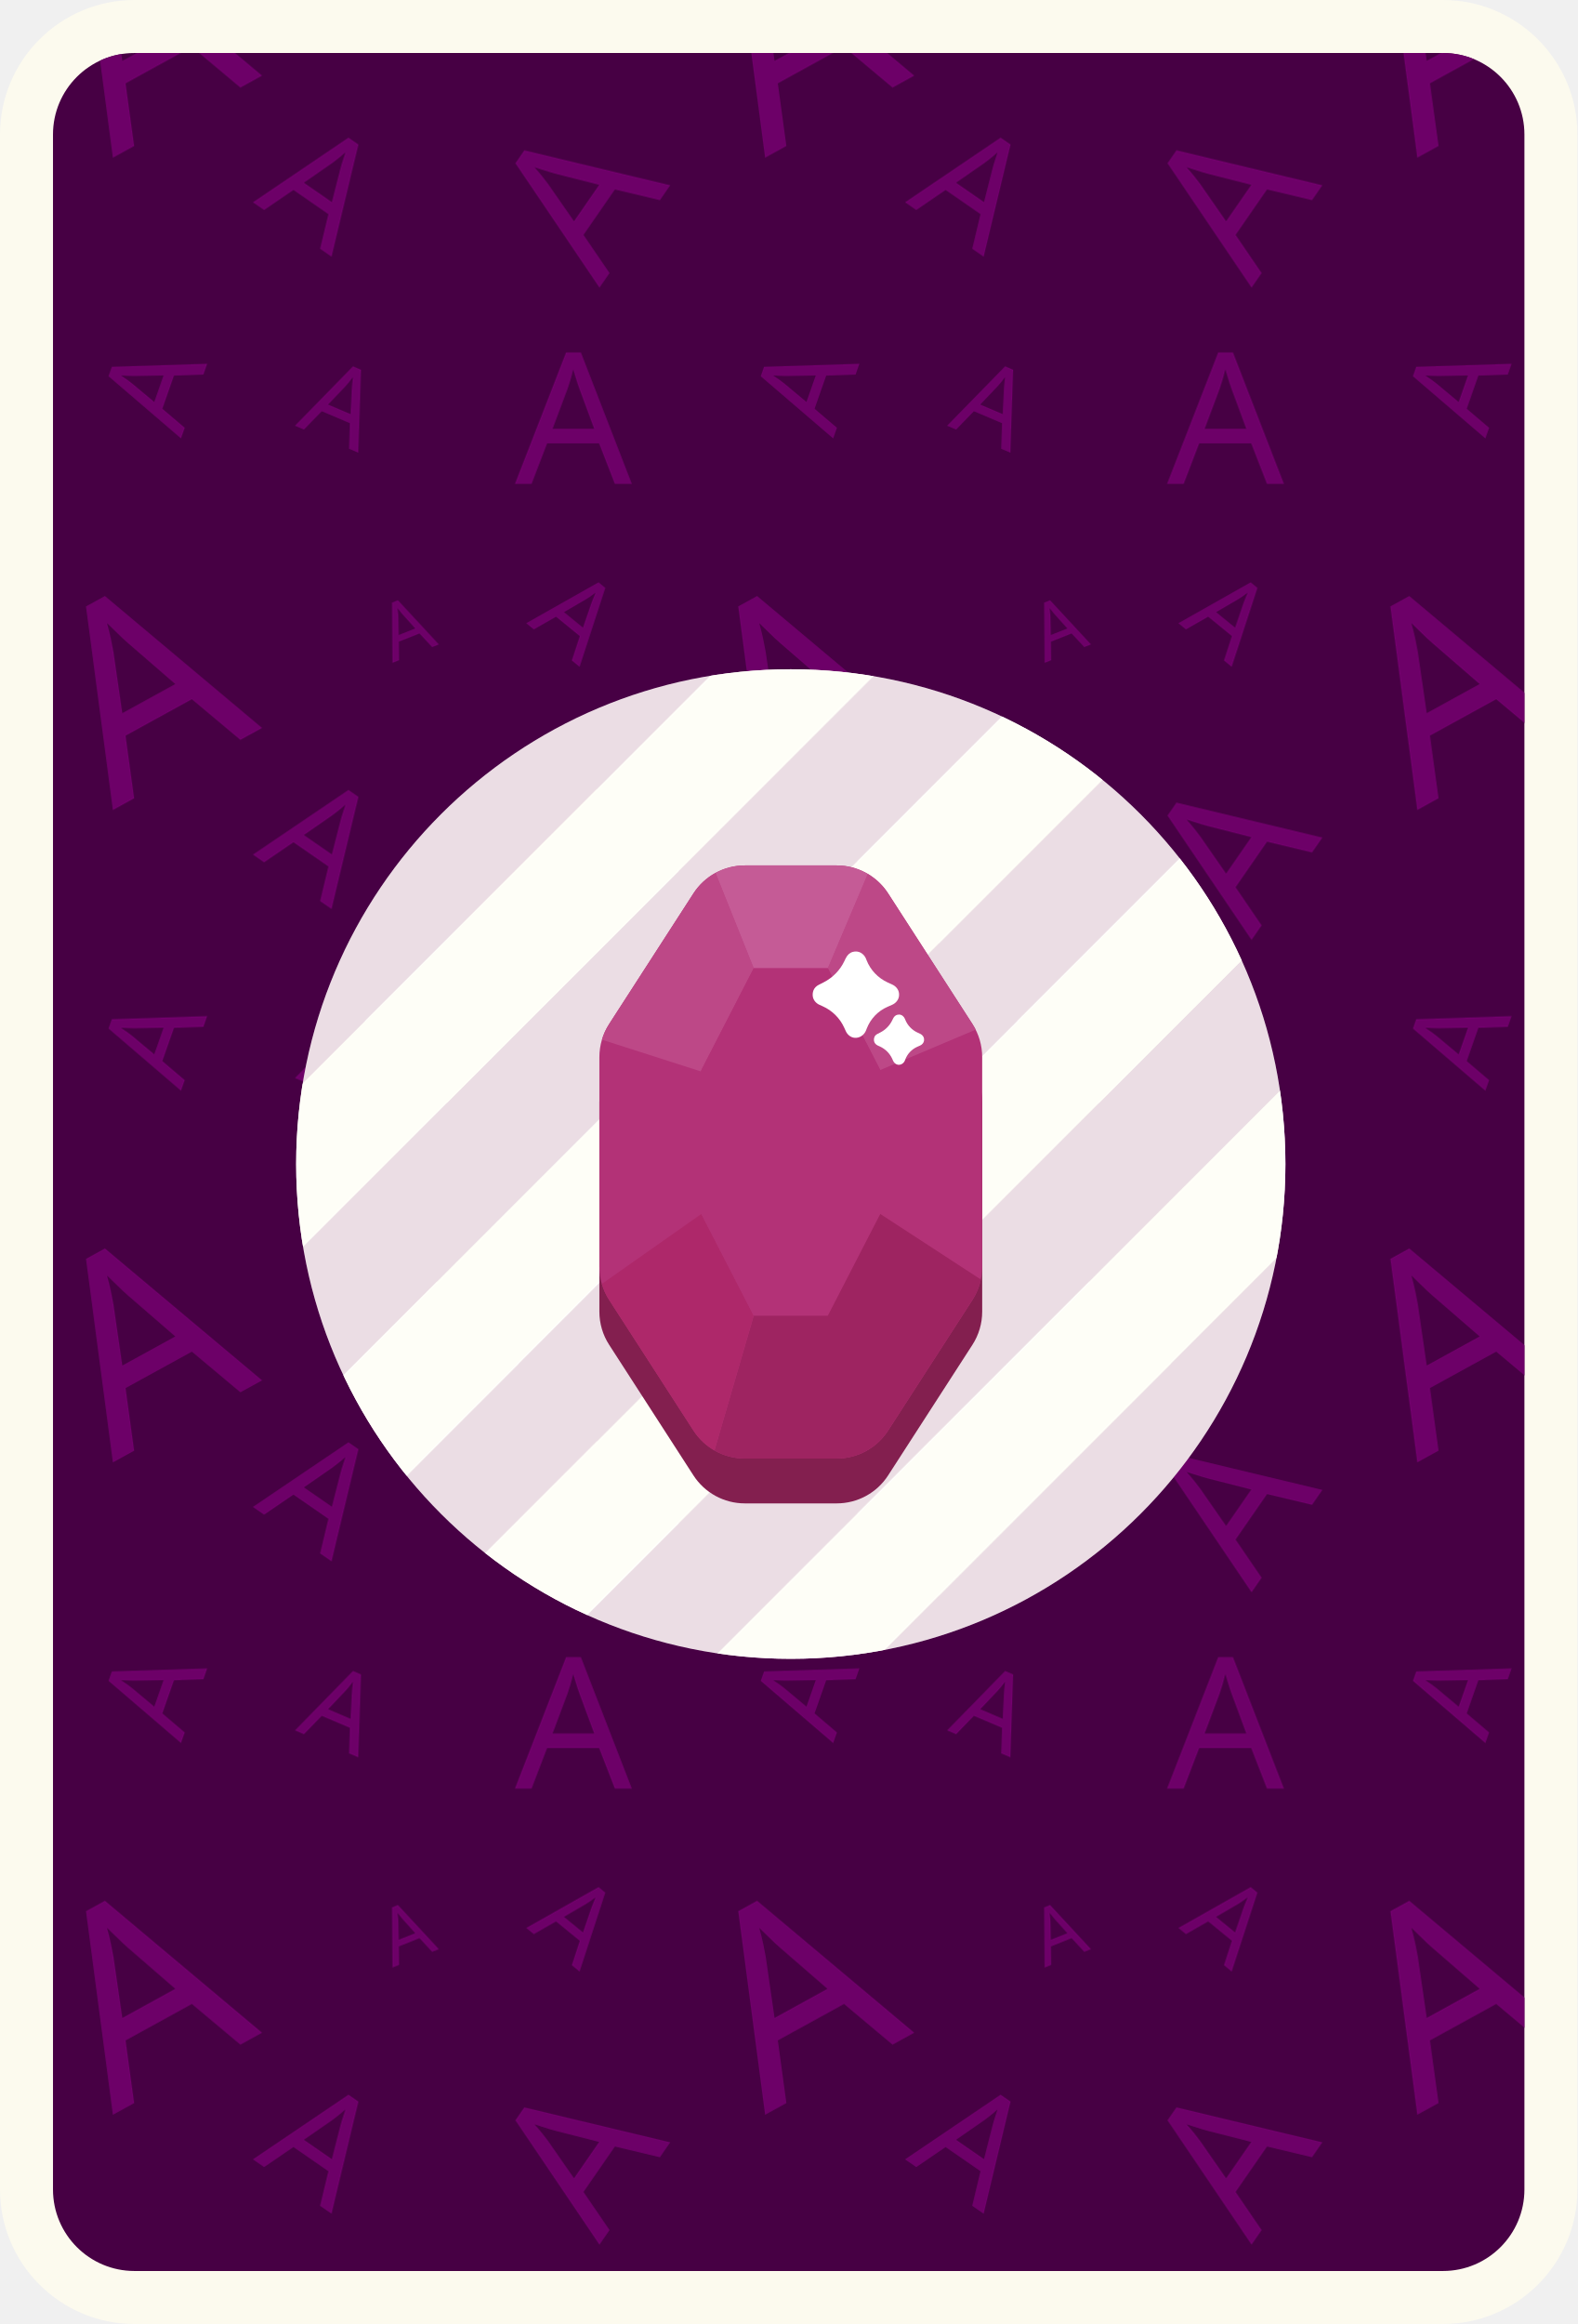
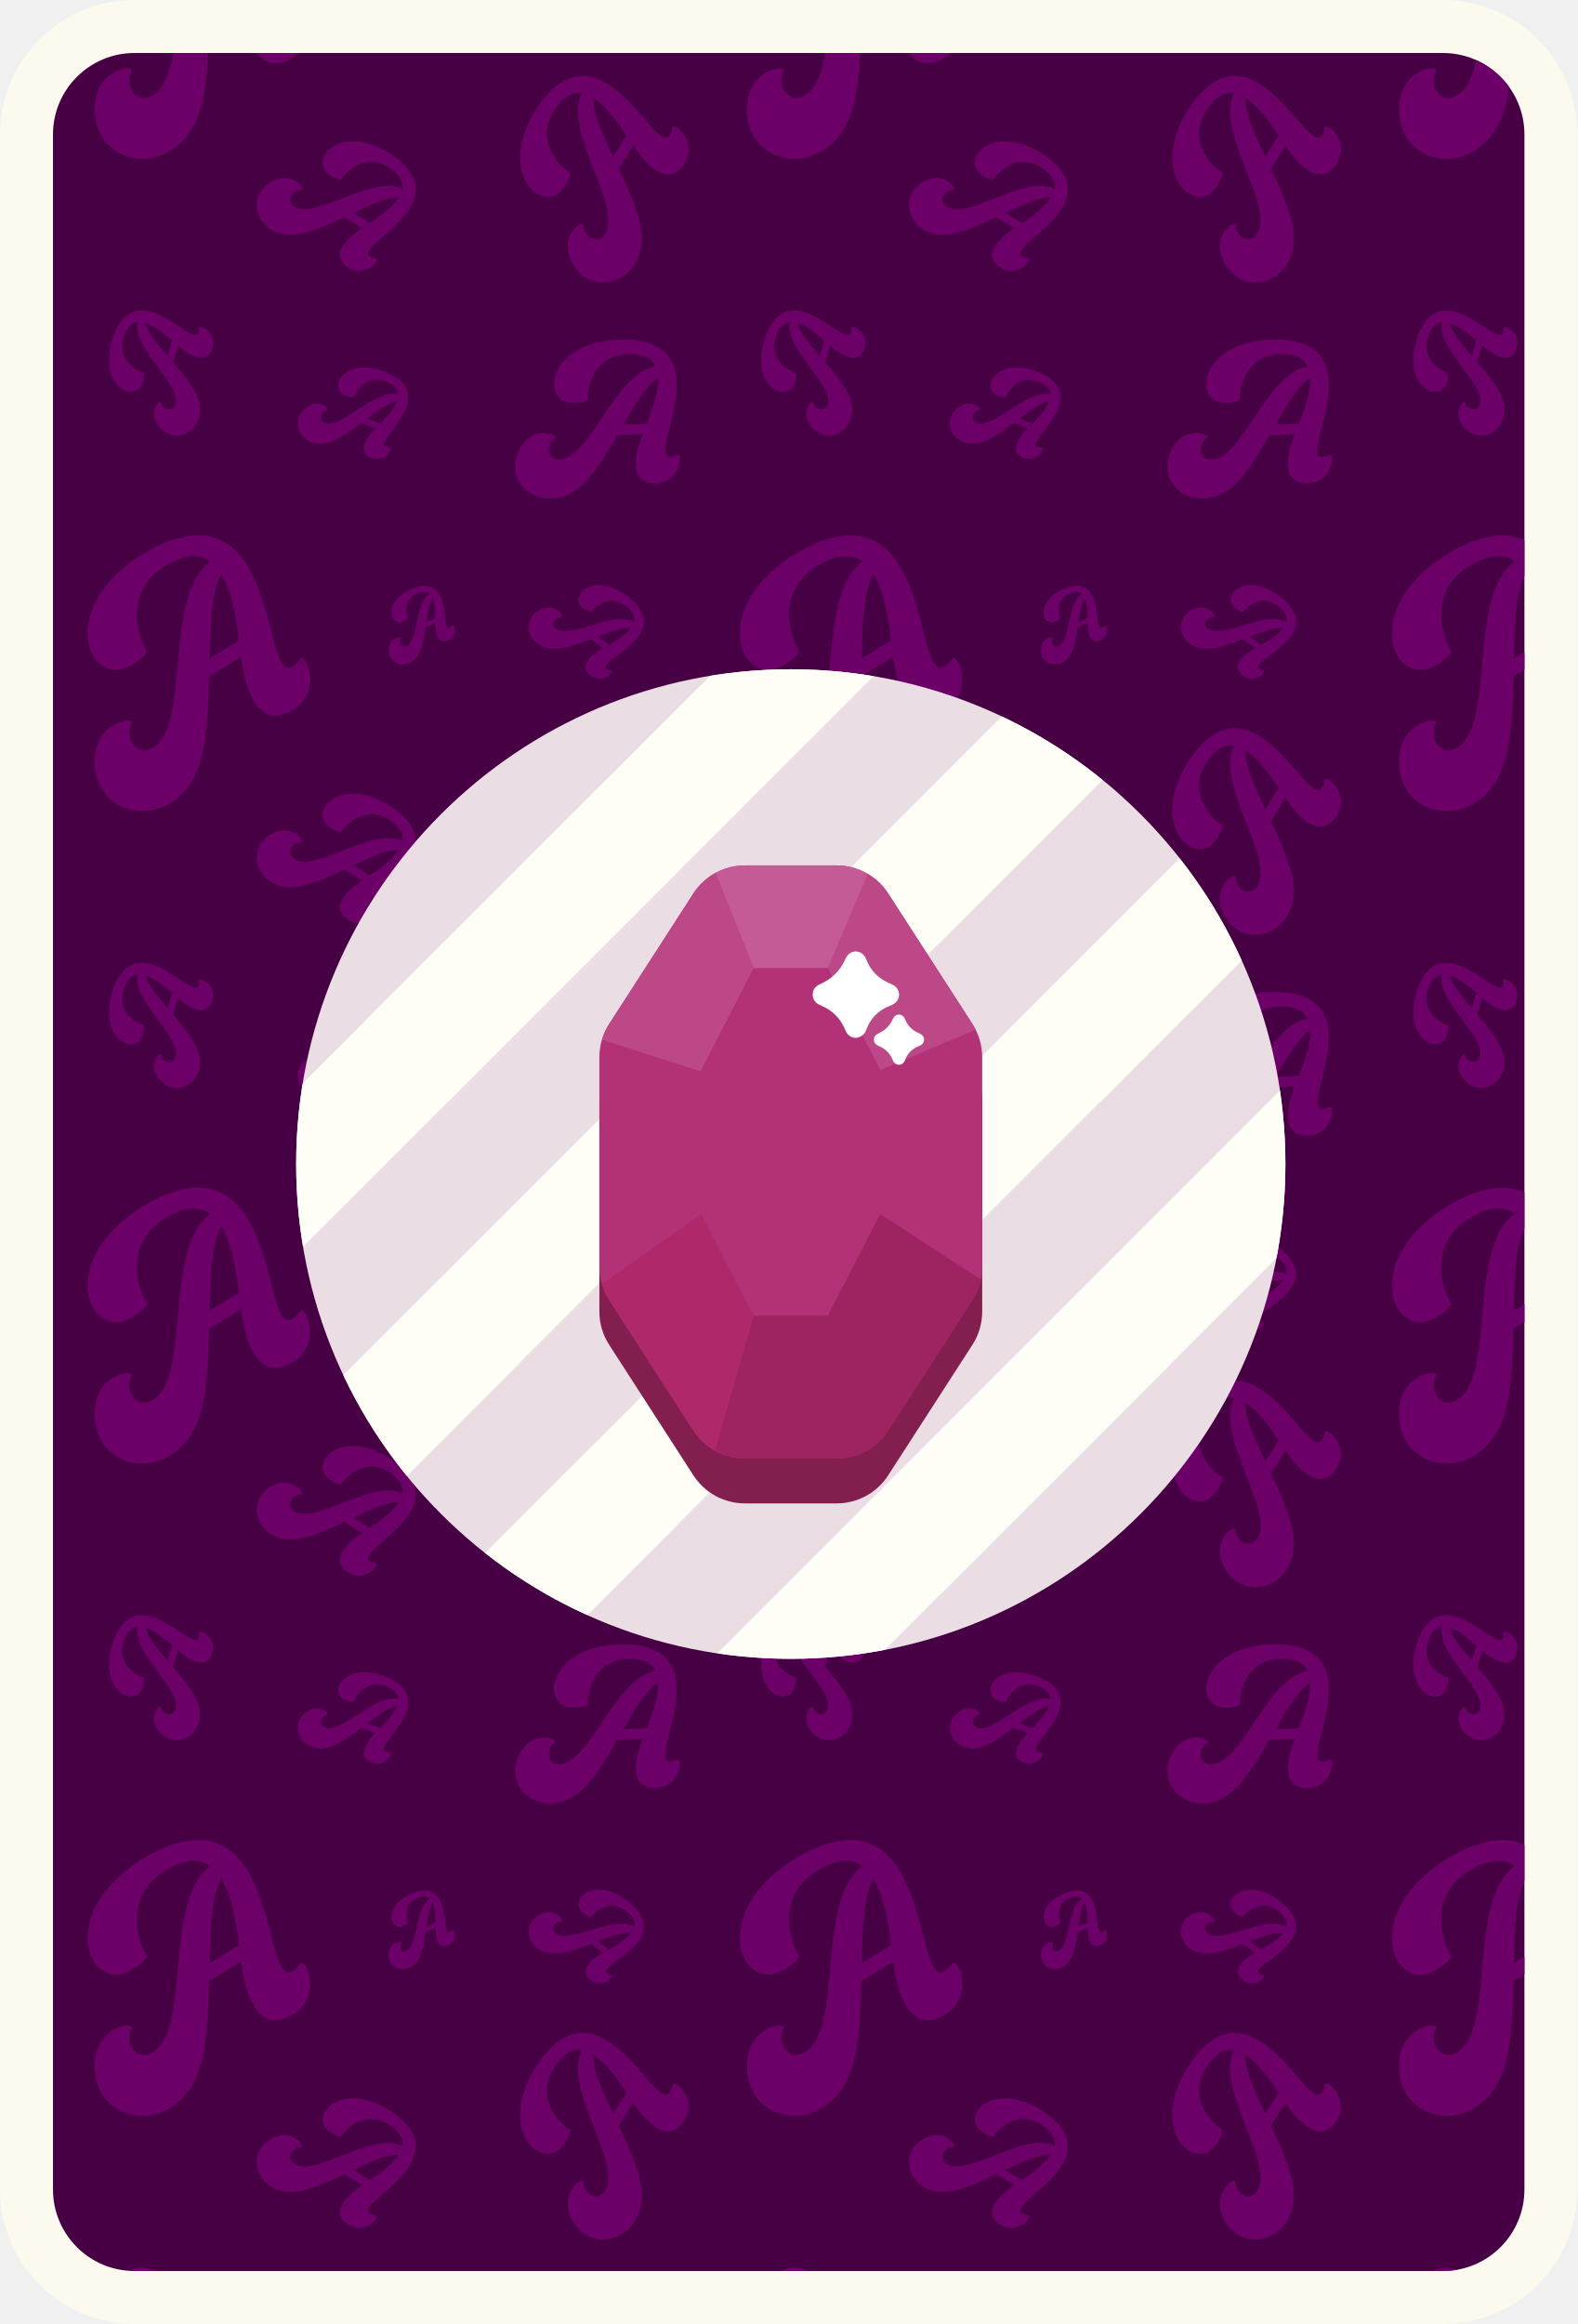
<svg xmlns="http://www.w3.org/2000/svg" id="Layer_2" data-name="Layer 2" viewBox="0 0 387 570">
  <defs>
    <style>
      .cls-1 {
        fill: #9e2461;
      }

      .cls-2 {
-         font-size: 81.86px;
+         fill: #c55b96;
      }

-       .cls-2, .cls-3, .cls-4, .cls-5, .cls-6, .cls-7, .cls-8, .cls-9, .cls-10 {
+       .cls-3 {
+         fill: #fff;
+       }
+ 
+       .cls-4 {
+         fill: #fefef7;
+       }
+ 
+       .cls-5 {
+         fill: none;
+       }
+ 
+       .cls-6 {
+         fill: #b33277;
+       }
+ 
+       .cls-7, .cls-8 {
        fill: #6d0068;
      }

-       .cls-2, .cls-3, .cls-4, .cls-5, .cls-6, .cls-7, .cls-9, .cls-10 {
-         font-family: BatuphatScript-Regular, 'Batuphat Script';
+       .cls-9 {
+         fill: #ae286a;
+       }
+ 
+       .cls-10 {
+         fill: #fcfaee;
      }

      .cls-11 {
-         fill: #c55b96;
-       }
- 
-       .cls-12 {
-         fill: #fff;
-       }
- 
-       .cls-3 {
-         font-size: 24.03px;
-       }
- 
-       .cls-13 {
-         fill: #fefef7;
-       }
- 
-       .cls-14 {
-         fill: none;
-       }
- 
-       .cls-15 {
-         fill: #b33277;
-       }
- 
-       .cls-4 {
-         font-size: 56.23px;
-       }
- 
-       .cls-5 {
-         font-size: 59.84px;
-       }
- 
-       .cls-6 {
-         font-size: 38.06px;
-       }
- 
-       .cls-7 {
-         font-size: 33.11px;
-       }
- 
-       .cls-16 {
-         fill: #ae286a;
-       }
- 
-       .cls-17 {
-         fill: #fcfaee;
-       }
- 
-       .cls-18 {
        fill: #bd4887;
      }

      .cls-8 {
        opacity: .13;
      }

-       .cls-19 {
+       .cls-12 {
        fill: url(#New_Pattern_6);
      }

-       .cls-20 {
+       .cls-13 {
        fill: url(#stripes_2);
      }

-       .cls-9 {
-         font-size: 33.12px;
-       }
- 
-       .cls-10 {
-         font-size: 46px;
-       }
- 
-       .cls-21 {
+       .cls-14 {
        fill: #470044;
      }

-       .cls-22 {
+       .cls-15 {
        fill: #831f4f;
      }

-       .cls-23 {
+       .cls-16 {
        clip-path: url(#clippath);
      }
    </style>
    <pattern id="New_Pattern_6" data-name="New Pattern 6" x="0" y="0" width="200" height="200" patternTransform="translate(-1486.09 -1474.6) scale(.8)" patternUnits="userSpaceOnUse" viewBox="0 0 200 200">
      <g>
-         <rect class="cls-14" width="200" height="200" />
-         <text class="cls-2" transform="translate(92.25 291.61) rotate(-28.8)">
-           <tspan x="0" y="0">A</tspan>
-         </text>
-         <text class="cls-5" transform="translate(241.44 131.45) rotate(-55.33)">
-           <tspan x="0" y="0">A</tspan>
-         </text>
+         <rect class="cls-5" width="200" height="200" />
+         <path class="cls-7" d="M117.3,281.1c3.67-7.25,4.24-18.96,4.45-30.47,2.18-1.29,6.44-3.92,9.84-6.06.1.69,2.04,23.26,14.73,16.94,10.85-5.41,4.94-18.88,3.22-16.06-.62.9-1.4,1.7-2.4,2.26-2.44,1.34-3.88-1.79-5.33-6.97-3.84-13.96-8.26-40.68-32.7-31.44-1.84.73-3.78,1.61-5.65,2.64-8.18,4.5-15.91,11.83-18.19,20.09-2.72,10.18,2.33,16.47,7.83,16.62,1.61.05,3.31-.61,4.89-1.47,2.8-1.54,5.02-3.79,4.59-4.39-2.65-3.96-7.48-18.87,6.51-26.56,4.02-2.21,8.97-3.9,13.08-.84-.07.04-.14.08-.14.08-14.49,10.68-5.54,50.41-17.74,57.12-5.17,2.84-8.6-3.58-6.37-7.33.72-1.24-2.15-1.53-5.16.13-3.23,1.77-6.67,5.72-6.01,13.02,1.01,11.68,12.89,16.64,22.36,11.44,3.16-1.74,6.09-4.56,8.2-8.71ZM125.51,219.23c3.33,5.55,4.65,14.07,5.41,20.38-2.79,1.72-6.51,3.96-9.02,5.52.2-10.85.58-20.87,3.6-25.9Z" />
+         <path class="cls-7" d="M254.4,116.4c.04-5.94-3.42-13.79-7.04-21.39,1.01-1.56,2.94-4.66,4.46-7.18.29.42,8.93,14.55,15.17,6.27,5.33-7.08-2.93-13.96-3.14-11.56-.11.8-.36,1.57-.84,2.26-1.16,1.67-3.12.1-5.76-2.82-7.07-7.87-18.68-23.91-31.65-9.89-.96,1.08-1.95,2.29-2.83,3.57-3.88,5.61-6.55,12.93-5.34,19.08,1.55,7.55,6.9,10.01,10.55,8.31,1.07-.5,1.97-1.48,2.72-2.56,1.33-1.92,2.04-4.11,1.57-4.37-3.02-1.73-11.05-9.9-4.41-19.5,1.91-2.76,4.59-5.48,8.28-4.82l-.07.1c-6,11.72,12.83,34.78,7.04,43.15-2.45,3.54-6.8.46-6.56-2.72.07-1.04-1.9-.3-3.33,1.77-1.53,2.21-2.49,5.92.32,10.48,4.47,7.31,13.86,6.68,18.36.18,1.5-2.17,2.49-4.97,2.52-8.37ZM239.57,73.25c3.99,2.54,7.64,7.68,10.19,11.56-1.26,2.04-2.97,4.71-4.1,6.55-3.41-7.16-6.44-13.84-6.1-18.12Z" />
        <g>
-           <text class="cls-2" transform="translate(92.25 91.61) rotate(-28.8)">
-             <tspan x="0" y="0">A</tspan>
-           </text>
-           <text class="cls-10" transform="translate(135.17 105.27) rotate(34.67)">
-             <tspan x="0" y="0">A</tspan>
-           </text>
-           <text class="cls-7" transform="translate(148.07 173.77) rotate(23.07)">
-             <tspan x="0" y="0">A</tspan>
-           </text>
-           <text class="cls-3" transform="translate(177.97 46.49) rotate(-21.65)">
-             <tspan x="0" y="0">A</tspan>
-           </text>
-           <text class="cls-5" transform="translate(41.44 131.45) rotate(-55.33)">
-             <tspan x="0" y="0">A</tspan>
-           </text>
-           <text class="cls-9" transform="translate(18.99 34.33) rotate(39.27)">
-             <tspan x="0" y="0">A</tspan>
-           </text>
-           <text class="cls-4" transform="translate(15.51 191.62)">
-             <tspan x="0" y="0">A</tspan>
-           </text>
-           <text class="cls-6" transform="translate(113.14 177.67) rotate(-70.65)">
-             <tspan x="0" y="0">A</tspan>
-           </text>
+           <path class="cls-7" d="M117.3,81.1c3.67-7.25,4.24-18.96,4.45-30.47,2.18-1.29,6.44-3.92,9.84-6.06.1.69,2.04,23.26,14.73,16.94,10.85-5.41,4.94-18.88,3.22-16.06-.62.9-1.4,1.7-2.4,2.26-2.44,1.34-3.88-1.79-5.33-6.97-3.84-13.96-8.26-40.68-32.7-31.44-1.84.73-3.78,1.61-5.65,2.64-8.18,4.5-15.91,11.83-18.19,20.09-2.72,10.18,2.33,16.47,7.83,16.62,1.61.05,3.31-.61,4.89-1.47,2.8-1.54,5.02-3.79,4.59-4.39-2.65-3.96-7.48-18.87,6.51-26.56,4.02-2.21,8.97-3.9,13.08-.84-.07.04-.14.08-.14.08-14.49,10.68-5.54,50.41-17.74,57.12-5.17,2.84-8.6-3.58-6.37-7.33.72-1.24-2.15-1.53-5.16.13-3.23,1.77-6.67,5.72-6.01,13.02,1.01,11.68,12.89,16.64,22.36,11.44,3.16-1.74,6.09-4.56,8.2-8.71ZM125.51,19.23c3.33,5.55,4.65,14.07,5.41,20.38-2.79,1.72-6.51,3.96-9.02,5.52.2-10.85.58-20.87,3.6-25.9Z" />
+           <path class="cls-7" d="M146.74,115.23c4.57.03,10.6-2.62,16.44-5.41,1.2.77,3.59,2.26,5.52,3.43-.32.22-11.18,6.86-4.82,11.66,5.44,4.1,10.73-2.25,8.89-2.41-.61-.09-1.21-.28-1.74-.64-1.29-.89-.07-2.4,2.17-4.43,6.05-5.43,18.38-14.36,7.6-24.33-.83-.74-1.76-1.5-2.74-2.18-4.31-2.98-9.94-5.03-14.67-4.11-5.8,1.19-7.7,5.3-6.39,8.11.38.82,1.14,1.51,1.97,2.09,1.48,1.02,3.16,1.57,3.36,1.21,1.33-2.33,7.61-8.5,14.99-3.39,2.12,1.46,4.21,3.53,3.71,6.37-.04-.03-.08-.05-.08-.05-9.01-4.61-26.74,9.87-33.17,5.42-2.72-1.88-.36-5.23,2.09-5.04.8.05.23-1.46-1.36-2.56-1.7-1.18-4.55-1.92-8.06.24-5.62,3.44-5.13,10.66-.14,14.11,1.66,1.15,3.82,1.92,6.44,1.94ZM179.91,103.83c-1.95,3.07-5.91,5.87-8.89,7.84-1.57-.97-3.62-2.28-5.04-3.15,5.51-2.62,10.64-4.95,13.93-4.69Z" />
+           <path class="cls-7" d="M157.67,179.12c3.22-.64,7.09-3.38,10.81-6.19.96.37,2.85,1.07,4.39,1.62-.2.2-6.89,6.46-1.71,8.92,4.43,2.1,7.24-3.14,5.92-2.99-.44.03-.89-.02-1.32-.2-1.04-.44-.4-1.68.89-3.44,3.48-4.71,10.88-12.78,1.84-18.26-.69-.4-1.46-.8-2.25-1.14-3.47-1.48-7.74-2.11-10.94-.77-3.92,1.68-4.66,4.85-3.33,6.64.39.53,1.02.9,1.69,1.19,1.19.51,2.46.65,2.54.36.6-1.83,4.14-7.09,10.08-4.56,1.71.73,3.48,1.88,3.53,3.95-.03-.01-.06-.03-.06-.03-7.02-1.95-17.42,10.82-22.6,8.62-2.19-.93-1.01-3.63.74-3.86.57-.08-.05-1.06-1.33-1.61-1.37-.58-3.48-.69-5.64,1.34-3.47,3.24-2.08,8.26,1.94,9.97,1.34.57,2.97.8,4.82.43ZM179.4,166.28c-.93,2.45-3.32,4.99-5.13,6.81-1.24-.46-2.88-1.08-4.01-1.49,3.5-2.65,6.78-5.03,9.14-5.32Z" />
+           <path class="cls-7" d="M185.66,44.35c1.34-1.98,1.93-5.37,2.41-8.71.68-.3,2.02-.91,3.09-1.41,0,.21-.25,6.85,3.67,5.47,3.36-1.18,2.13-5.32,1.53-4.56-.21.24-.47.44-.78.57-.76.3-1.06-.66-1.3-2.23-.61-4.21-.92-12.15-8.38-10.35-.56.15-1.16.33-1.74.56-2.55,1.01-5.07,2.87-6.04,5.19-1.16,2.87.08,4.88,1.67,5.13.47.07.99-.06,1.48-.25.87-.35,1.6-.92,1.5-1.11-.63-1.25-1.49-5.77,2.87-7.5,1.25-.5,2.76-.81,3.84.23l-.04.02c-4.61,2.58-3.46,14.48-7.26,15.99-1.61.64-2.37-1.36-1.59-2.37.26-.33-.57-.52-1.51-.15-1.01.4-2.15,1.42-2.23,3.57-.13,3.44,3.15,5.32,6.09,4.15.98-.39,1.94-1.11,2.71-2.24ZM190.31,26.63c.77,1.74.84,4.27.83,6.13-.88.4-2.04.91-2.83,1.28.46-3.15.93-6.06,2-7.41Z" />
+           <path class="cls-7" d="M54.4,116.4c.04-5.94-3.42-13.79-7.04-21.39,1.01-1.56,2.94-4.66,4.46-7.18.29.42,8.93,14.55,15.17,6.27,5.33-7.08-2.93-13.96-3.14-11.56-.11.8-.36,1.57-.84,2.26-1.16,1.67-3.12.1-5.76-2.82-7.07-7.87-18.68-23.91-31.65-9.89-.96,1.08-1.95,2.29-2.83,3.57-3.88,5.61-6.55,12.93-5.34,19.08,1.55,7.55,6.9,10.01,10.55,8.31,1.07-.5,1.97-1.48,2.72-2.56,1.33-1.92,2.04-4.11,1.57-4.37-3.02-1.73-11.05-9.9-4.41-19.5,1.91-2.76,4.59-5.48,8.28-4.82l-.07.1c-6,11.72,12.83,34.78,7.04,43.15-2.45,3.54-6.8.46-6.56-2.72.07-1.04-1.9-.3-3.33,1.77-1.53,2.21-2.49,5.92.32,10.48,4.47,7.31,13.86,6.68,18.36.18,1.5-2.17,2.49-4.97,2.52-8.37ZM39.57,73.25c3.99,2.54,7.64,7.68,10.19,11.56-1.26,2.04-2.97,4.71-4.1,6.55-3.41-7.16-6.44-13.84-6.1-18.12Z" />
+           <path class="cls-7" d="M26.72,42.14c3.28.28,7.76-1.27,12.11-2.94.82.62,2.44,1.83,3.76,2.78-.24.14-8.42,4.28-4.13,8.09,3.67,3.26,7.83-1,6.52-1.22-.43-.1-.85-.27-1.21-.56-.87-.71.09-1.73,1.81-3.05,4.66-3.55,14.02-9.25,6.86-17.03-.55-.58-1.18-1.18-1.84-1.72-2.92-2.39-6.85-4.19-10.29-3.79-4.23.52-5.83,3.36-5.06,5.45.23.61.73,1.15,1.29,1.61,1,.82,2.18,1.31,2.34,1.06,1.09-1.59,5.95-5.66,10.95-1.57,1.44,1.17,2.82,2.78,2.29,4.78-.03-.02-.05-.04-.05-.04-6.2-3.83-19.76,5.54-24.12,1.97-1.85-1.51.05-3.77,1.79-3.5.57.08.25-1.04-.83-1.92-1.15-.94-3.15-1.64-5.8-.29-4.23,2.14-4.3,7.35-.91,10.12,1.13.92,2.63,1.6,4.51,1.76ZM51.18,35.87c-1.58,2.09-4.58,3.87-6.83,5.11-1.07-.79-2.47-1.85-3.43-2.55,4.1-1.57,7.92-2.94,10.27-2.56Z" />
+           <path class="cls-7" d="M34.07,193.58c4.61-3.15,8.83-10.01,12.76-16.87,1.74-.06,5.17-.23,7.93-.39-.17.45-6.47,14.68,3.26,15.07,8.32.34,9.22-9.73,7.25-8.6-.67.34-1.41.56-2.19.56-1.91,0-1.74-2.36-.9-5.96,2.31-9.67,8.49-27.21-9.28-29.75-1.35-.17-2.81-.28-4.27-.28-6.41,0-13.49,1.86-17.6,6.07-5,5.23-4.05,10.68-.79,12.6.96.56,2.19.73,3.43.73,2.19,0,4.27-.62,4.22-1.12-.28-3.26,1.74-13.83,12.71-13.83,3.15,0,6.69.62,8.15,3.82h-.11c-12.26,1.63-20.02,28.51-29.58,28.51-4.05,0-3.99-5-1.41-6.52.84-.51-.79-1.63-3.15-1.63-2.53,0-5.9,1.24-7.93,5.85-3.26,7.37,2.25,14.28,9.67,14.28,2.47,0,5.17-.73,7.82-2.53ZM59.48,159.06c.17,4.44-1.86,10.01-3.49,14.06-2.25.11-5.23.22-7.25.34,3.71-6.47,7.25-12.37,10.74-14.39Z" />
+           <path class="cls-7" d="M118.56,166.26c-.98-3.65-4.41-7.88-7.91-11.94.36-1.13,1.02-3.36,1.53-5.15.25.21,7.92,7.42,10.36,1.3,2.08-5.24-4.14-8.07-3.87-6.56.06.51.04,1.02-.13,1.53-.43,1.22-1.9.58-4.01-.76-5.66-3.64-15.48-11.53-21.08-.75-.41.82-.81,1.73-1.14,2.67-1.44,4.1-1.84,9.04-.07,12.61,2.22,4.37,5.92,4.98,7.87,3.33.57-.48.96-1.24,1.24-2.03.49-1.4.56-2.87.23-2.95-2.15-.55-8.44-4.22-5.98-11.22.71-2.01,1.9-4.14,4.27-4.35-.01.04-.03.07-.03.07-1.71,8.2,13.72,19.18,11.58,25.29-.91,2.59-4.09,1.43-4.48-.57-.13-.65-1.22.14-1.75,1.65-.57,1.62-.53,4.05,1.96,6.38,3.97,3.74,9.63,1.77,11.29-2.97.56-1.58.69-3.47.14-5.56ZM102.21,142.28c2.88.89,5.98,3.43,8.2,5.38-.43,1.46-1.03,3.39-1.41,4.71-3.3-3.82-6.28-7.41-6.79-10.09Z" />
        </g>
-         <text class="cls-3" transform="translate(-22.03 46.49) rotate(-21.65)">
-           <tspan x="0" y="0">A</tspan>
-         </text>
+         <path class="cls-7" d="M-14.34,44.35c1.34-1.98,1.93-5.37,2.41-8.71.68-.3,2.02-.91,3.09-1.41,0,.21-.25,6.85,3.67,5.47,3.36-1.18,2.13-5.32,1.53-4.56-.21.24-.47.44-.78.57-.76.3-1.06-.66-1.3-2.23-.61-4.21-.92-12.15-8.38-10.35-.56.15-1.16.33-1.74.56-2.55,1.01-5.07,2.87-6.04,5.19-1.16,2.87.08,4.88,1.67,5.13.47.07.99-.06,1.48-.25.87-.35,1.6-.92,1.5-1.11-.63-1.25-1.49-5.77,2.87-7.5,1.25-.5,2.76-.81,3.84.23l-.04.02c-4.61,2.58-3.46,14.48-7.26,15.99-1.61.64-2.37-1.36-1.59-2.37.26-.33-.57-.52-1.51-.15-1.01.4-2.15,1.42-2.23,3.57-.13,3.44,3.15,5.32,6.09,4.15.98-.39,1.94-1.11,2.71-2.24ZM-9.69,26.63c.77,1.74.84,4.27.83,6.13-.88.4-2.04.91-2.83,1.28.46-3.15.93-6.06,2-7.41Z" />
        <g>
-           <text class="cls-7" transform="translate(148.07 -26.23) rotate(23.07)">
-             <tspan x="0" y="0">A</tspan>
-           </text>
-           <text class="cls-4" transform="translate(15.51 -8.38)">
-             <tspan x="0" y="0">A</tspan>
-           </text>
+           <path class="cls-7" d="M157.67-20.88c3.22-.64,7.09-3.38,10.81-6.19.96.37,2.85,1.07,4.39,1.62-.2.2-6.89,6.46-1.71,8.92,4.43,2.1,7.24-3.14,5.92-2.99-.44.03-.89-.02-1.32-.2-1.04-.44-.4-1.68.89-3.44,3.48-4.71,10.88-12.78,1.84-18.26-.69-.4-1.46-.8-2.25-1.14-3.47-1.48-7.74-2.11-10.94-.77-3.92,1.68-4.66,4.85-3.33,6.64.39.53,1.02.9,1.69,1.19,1.19.51,2.46.65,2.54.36.6-1.83,4.14-7.09,10.08-4.56,1.71.73,3.48,1.88,3.53,3.95-.03-.01-.06-.03-.06-.03-7.02-1.95-17.42,10.82-22.6,8.62-2.19-.93-1.01-3.63.74-3.86.57-.08-.05-1.06-1.33-1.61-1.37-.58-3.48-.69-5.64,1.34-3.47,3.24-2.08,8.26,1.94,9.97,1.34.57,2.97.8,4.82.43ZM179.4-33.72c-.93,2.45-3.32,4.99-5.13,6.81-1.24-.46-2.88-1.08-4.01-1.49,3.5-2.65,6.78-5.03,9.14-5.32Z" />
+           <path class="cls-7" d="M34.07-6.42c4.61-3.15,8.83-10.01,12.76-16.87,1.74-.06,5.17-.23,7.93-.39-.17.45-6.47,14.68,3.26,15.07,8.32.34,9.22-9.73,7.25-8.6-.67.34-1.41.56-2.19.56-1.91,0-1.74-2.36-.9-5.96,2.31-9.67,8.49-27.21-9.28-29.75-1.35-.17-2.81-.28-4.27-.28-6.41,0-13.49,1.86-17.6,6.07-5,5.23-4.05,10.68-.79,12.6.96.56,2.19.73,3.43.73,2.19,0,4.27-.62,4.22-1.12-.28-3.26,1.74-13.83,12.71-13.83,3.15,0,6.69.62,8.15,3.82h-.11c-12.26,1.63-20.02,28.51-29.58,28.51-4.05,0-3.99-5-1.41-6.52.84-.51-.79-1.63-3.15-1.63-2.53,0-5.9,1.24-7.93,5.85-3.26,7.37,2.25,14.28,9.67,14.28,2.47,0,5.17-.73,7.82-2.53ZM59.48-40.94c.17,4.44-1.86,10.01-3.49,14.06-2.25.11-5.23.22-7.25.34,3.71-6.47,7.25-12.37,10.74-14.39Z" />
        </g>
      </g>
    </pattern>
    <pattern id="stripes_2" data-name="stripes 2" x="0" y="0" width="200" height="200" patternTransform="translate(-1485.99 -1474.5) scale(.8)" patternUnits="userSpaceOnUse" viewBox="0 0 200 200">
      <g>
-         <rect class="cls-14" width="200" height="200" />
+         <rect class="cls-5" width="200" height="200" />
        <g>
-           <polygon class="cls-13" points="416.61 61.17 391.51 36.06 120.39 307.17 145.5 332.28 416.61 61.17" />
-           <polygon class="cls-13" points="465.63 110.18 440.53 85.08 169.41 356.19 194.52 381.3 465.63 110.18" />
+           <polygon class="cls-4" points="416.61 61.17 391.51 36.06 120.39 307.17 145.5 332.28 416.61 61.17" />
+           <polygon class="cls-4" points="465.63 110.18 440.53 85.08 169.41 356.19 194.52 381.3 465.63 110.18" />
        </g>
        <g>
-           <polygon class="cls-13" points="216.61 61.17 191.51 36.06 -79.61 307.17 -54.5 332.28 216.61 61.17" />
-           <polygon class="cls-13" points="265.63 110.18 240.53 85.08 -30.59 356.19 -5.48 381.3 265.63 110.18" />
+           <polygon class="cls-4" points="216.61 61.17 191.51 36.06 -79.61 307.17 -54.5 332.28 216.61 61.17" />
+           <polygon class="cls-4" points="265.63 110.18 240.53 85.08 -30.59 356.19 -5.48 381.3 265.63 110.18" />
        </g>
        <g>
-           <polygon class="cls-13" points="16.61 61.17 -8.49 36.06 -279.61 307.17 -254.5 332.28 16.61 61.17" />
-           <polygon class="cls-13" points="65.63 110.18 40.53 85.08 -230.59 356.19 -205.48 381.3 65.63 110.18" />
+           <polygon class="cls-4" points="16.61 61.17 -8.49 36.06 -279.61 307.17 -254.5 332.28 16.61 61.17" />
+           <polygon class="cls-4" points="65.63 110.18 40.53 85.08 -230.59 356.19 -205.48 381.3 65.63 110.18" />
        </g>
        <g>
-           <polygon class="cls-13" points="416.61 -138.83 391.51 -163.94 120.39 107.17 145.5 132.28 416.61 -138.83" />
-           <polygon class="cls-13" points="465.63 -89.82 440.53 -114.92 169.41 156.19 194.52 181.3 465.63 -89.82" />
+           <polygon class="cls-4" points="416.61 -138.83 391.51 -163.94 120.39 107.17 145.5 132.28 416.61 -138.83" />
+           <polygon class="cls-4" points="465.63 -89.82 440.53 -114.92 169.41 156.19 194.52 181.3 465.63 -89.82" />
        </g>
        <g>
-           <polygon class="cls-13" points="216.61 -138.83 191.51 -163.94 -79.61 107.17 -54.5 132.28 216.61 -138.83" />
-           <polygon class="cls-13" points="265.63 -89.82 240.53 -114.92 -30.59 156.19 -5.48 181.3 265.63 -89.82" />
+           <polygon class="cls-4" points="216.61 -138.83 191.51 -163.94 -79.61 107.17 -54.5 132.28 216.61 -138.83" />
+           <polygon class="cls-4" points="265.63 -89.82 240.53 -114.92 -30.59 156.19 -5.48 181.3 265.63 -89.82" />
        </g>
        <g>
-           <polygon class="cls-13" points="16.61 -138.83 -8.49 -163.94 -279.61 107.17 -254.5 132.28 16.61 -138.83" />
-           <polygon class="cls-13" points="65.63 -89.82 40.53 -114.92 -230.59 156.19 -205.48 181.3 65.63 -89.82" />
+           <polygon class="cls-4" points="16.61 -138.83 -8.49 -163.94 -279.61 107.17 -254.5 132.28 16.61 -138.83" />
+           <polygon class="cls-4" points="65.63 -89.82 40.53 -114.92 -230.59 156.19 -205.48 181.3 65.63 -89.82" />
        </g>
      </g>
    </pattern>
    <clipPath id="clippath">
-       <path class="cls-14" d="M170.13,350.87l-20.68-32.03c-1.57-2.42-2.4-5.25-2.4-8.14v-51.41c0-2.89.83-5.71,2.4-8.14l20.68-32.03c2.76-4.28,7.51-6.86,12.6-6.86h22.56c5.09,0,9.84,2.59,12.6,6.86l20.68,32.03c1.57,2.42,2.4,5.25,2.4,8.14v51.41c0,2.89-.83,5.71-2.4,8.14l-20.68,32.03c-2.76,4.28-7.51,6.86-12.6,6.86h-22.56c-5.09,0-9.84-2.59-12.6-6.86Z" />
+       <path class="cls-5" d="M170.13,350.87l-20.68-32.03c-1.57-2.42-2.4-5.25-2.4-8.14v-51.41c0-2.89.83-5.71,2.4-8.14l20.68-32.03c2.76-4.28,7.51-6.86,12.6-6.86h22.56c5.09,0,9.84,2.59,12.6,6.86l20.68,32.03c1.57,2.42,2.4,5.25,2.4,8.14v51.41c0,2.89-.83,5.71-2.4,8.14l-20.68,32.03c-2.76,4.28-7.51,6.86-12.6,6.86h-22.56c-5.09,0-9.84-2.59-12.6-6.86Z" />
    </clipPath>
  </defs>
  <g id="Mystical">
    <g id="body">
      <g>
-         <rect class="cls-21" x="6.5" y="6.5" width="374" height="557" rx="26.5" ry="26.5" />
-         <path class="cls-17" d="M354,13c11.05,0,20,8.95,20,20v504c0,11.05-8.95,20-20,20H33c-11.05,0-20-8.95-20-20V33c0-11.05,8.95-20,20-20h321M354,0H33C14.8,0,0,14.8,0,33v504c0,18.2,14.8,33,33,33h321c18.2,0,33-14.8,33-33V33c0-18.2-14.8-33-33-33h0Z" />
+         <rect class="cls-14" x="6.5" y="6.5" width="374" height="557" rx="26.5" ry="26.5" />
+         <path class="cls-10" d="M354,13c11.05,0,20,8.95,20,20v504c0,11.05-8.95,20-20,20H33c-11.05,0-20-8.95-20-20V33c0-11.05,8.95-20,20-20h321M354,0H33C14.8,0,0,14.8,0,33v504c0,18.2,14.8,33,33,33h321c18.2,0,33-14.8,33-33V33c0-18.2-14.8-33-33-33h0Z" />
      </g>
-       <rect class="cls-19" x="13" y="13" width="361" height="544" rx="20" ry="20" />
+       <rect class="cls-12" x="13" y="13" width="361" height="544" rx="20" ry="20" />
    </g>
    <g id="circle">
+       <circle class="cls-4" cx="194.01" cy="285.5" r="121.35" />
+       <circle class="cls-8" cx="194.01" cy="285.5" r="121.35" />
      <circle class="cls-13" cx="194.01" cy="285.5" r="121.35" />
-       <circle class="cls-8" cx="194.01" cy="285.5" r="121.35" />
-       <circle class="cls-20" cx="194.01" cy="285.5" r="121.35" />
    </g>
    <g id="gem">
-       <path class="cls-22" d="M170.13,361.87l-20.68-32.03c-1.57-2.42-2.4-5.25-2.4-8.14v-51.41c0-2.89.83-5.71,2.4-8.14l20.68-32.03c2.76-4.28,7.51-6.86,12.6-6.86h22.56c5.09,0,9.84,2.59,12.6,6.86l20.68,32.03c1.57,2.42,2.4,5.25,2.4,8.14v51.41c0,2.89-.83,5.71-2.4,8.14l-20.68,32.03c-2.76,4.28-7.51,6.86-12.6,6.86h-22.56c-5.09,0-9.84-2.59-12.6-6.86Z" />
-       <path class="cls-15" d="M170.13,350.87l-20.68-32.03c-1.57-2.42-2.4-5.25-2.4-8.14v-51.41c0-2.89.83-5.71,2.4-8.14l20.68-32.03c2.76-4.28,7.51-6.86,12.6-6.86h22.56c5.09,0,9.84,2.59,12.6,6.86l20.68,32.03c1.57,2.42,2.4,5.25,2.4,8.14v51.41c0,2.89-.83,5.71-2.4,8.14l-20.68,32.03c-2.76,4.28-7.51,6.86-12.6,6.86h-22.56c-5.09,0-9.84-2.59-12.6-6.86Z" />
-       <g class="cls-23">
-         <polygon class="cls-18" points="171.91 262.77 147.69 255.01 144.97 247.9 169.77 213.27 175.55 214.1 184.92 237.48 171.91 262.77" />
-         <polygon class="cls-18" points="215.96 262.44 240.34 252.13 238.09 223.43 212.91 214.35 203.1 237.48 215.96 262.44" />
+       <path class="cls-15" d="M170.13,361.87l-20.68-32.03c-1.57-2.42-2.4-5.25-2.4-8.14v-51.41c0-2.89.83-5.71,2.4-8.14l20.68-32.03c2.76-4.28,7.51-6.86,12.6-6.86h22.56c5.09,0,9.84,2.59,12.6,6.86l20.68,32.03c1.57,2.42,2.4,5.25,2.4,8.14v51.41c0,2.89-.83,5.71-2.4,8.14l-20.68,32.03c-2.76,4.28-7.51,6.86-12.6,6.86h-22.56c-5.09,0-9.84-2.59-12.6-6.86Z" />
+       <path class="cls-6" d="M170.13,350.87l-20.68-32.03c-1.57-2.42-2.4-5.25-2.4-8.14v-51.41c0-2.89.83-5.71,2.4-8.14l20.68-32.03c2.76-4.28,7.51-6.86,12.6-6.86h22.56c5.09,0,9.84,2.59,12.6,6.86l20.68,32.03c1.57,2.42,2.4,5.25,2.4,8.14v51.41c0,2.89-.83,5.71-2.4,8.14l-20.68,32.03c-2.76,4.28-7.51,6.86-12.6,6.86h-22.56c-5.09,0-9.84-2.59-12.6-6.86Z" />
+       <g class="cls-16">
+         <polygon class="cls-11" points="171.91 262.77 147.69 255.01 144.97 247.9 169.77 213.27 175.55 214.1 184.92 237.48 171.91 262.77" />
+         <polygon class="cls-11" points="215.96 262.44 240.34 252.13 238.09 223.43 212.91 214.35 203.1 237.48 215.96 262.44" />
        <polygon class="cls-1" points="184.92 322.69 175.28 355.76 175.28 361.02 212.93 359.88 243.63 316.38 240.64 313.82 215.96 297.74 184.92 322.69" />
-         <polygon class="cls-16" points="172.06 297.74 147.66 314.9 146.02 316.49 172.06 357.74 175.28 355.76 184.92 322.69 172.06 297.74" />
-         <polygon class="cls-11" points="184.92 237.48 175.55 214.1 180.24 210.07 212.91 210.07 212.91 214.35 203.1 237.48 184.92 237.48" />
+         <polygon class="cls-9" points="172.06 297.74 147.66 314.9 146.02 316.49 172.06 357.74 175.28 355.76 184.92 322.69 172.06 297.74" />
+         <polygon class="cls-2" points="184.92 237.48 175.55 214.1 180.24 210.07 212.91 210.07 212.91 214.35 203.1 237.48 184.92 237.48" />
      </g>
-       <polygon id="middle_top" data-name="middle top" class="cls-15" points="184.92 322.69 172.06 297.74 172.06 262.44 184.92 237.48 203.1 237.48 215.96 262.44 215.96 297.74 203.1 322.69 184.92 322.69" />
+       <polygon id="middle_top" data-name="middle top" class="cls-6" points="184.92 322.69 172.06 297.74 172.06 262.44 184.92 237.48 203.1 237.48 215.96 262.44 215.96 297.74 203.1 322.69 184.92 322.69" />
      <g id="stars">
-         <path class="cls-12" d="M207.51,234.98l-.35.74c-1.07,2.25-2.86,4.08-5.08,5.21l-1.2.61c-.56.28-1.04.73-1.28,1.3-.2.49-.26,1.02-.19,1.54.13.92.79,1.69,1.64,2.07l.78.35c2.37,1.06,4.26,2.96,5.32,5.32l.35.77c.38.85,1.15,1.52,2.07,1.64.02,0,.03,0,.05,0,1.24.15,2.41-.66,2.86-1.83l.17-.44c.92-2.38,2.75-4.3,5.09-5.32l1.14-.5c.86-.38,1.54-1.15,1.67-2.08.04-.27.03-.54,0-.81-.13-.92-.78-1.67-1.62-2.06l-1.16-.53c-2.36-1.09-4.22-3.04-5.17-5.46l-.12-.32c-.41-1.03-1.37-1.81-2.48-1.81-.26,0-.53.03-.78.1-.75.2-1.35.78-1.68,1.49Z" />
-         <path class="cls-12" d="M219.13,249.77l-.21.43c-.62,1.31-1.66,2.37-2.95,3.03l-.7.36c-.32.17-.61.42-.74.76-.12.29-.15.59-.11.9.07.54.46.98.96,1.2l.45.2c1.38.62,2.48,1.72,3.09,3.09l.2.45c.22.5.67.88,1.2.96,0,0,.02,0,.03,0,.72.09,1.4-.39,1.66-1.06l.1-.26c.53-1.39,1.6-2.5,2.96-3.1l.66-.29c.5-.22.9-.67.97-1.21.02-.16.02-.32,0-.47-.07-.53-.45-.97-.94-1.2l-.67-.31c-1.37-.63-2.45-1.77-3.01-3.18l-.07-.18c-.24-.6-.8-1.05-1.44-1.05-.15,0-.31.02-.45.06-.44.12-.78.45-.98.86Z" />
+         <path class="cls-3" d="M207.51,234.98l-.35.74c-1.07,2.25-2.86,4.08-5.08,5.21l-1.2.61c-.56.28-1.04.73-1.28,1.3-.2.49-.26,1.02-.19,1.54.13.92.79,1.69,1.64,2.07l.78.35c2.37,1.06,4.26,2.96,5.32,5.32l.35.77c.38.85,1.15,1.52,2.07,1.64.02,0,.03,0,.05,0,1.24.15,2.41-.66,2.86-1.83l.17-.44c.92-2.38,2.75-4.3,5.09-5.32l1.14-.5c.86-.38,1.54-1.15,1.67-2.08.04-.27.03-.54,0-.81-.13-.92-.78-1.67-1.62-2.06l-1.16-.53c-2.36-1.09-4.22-3.04-5.17-5.46l-.12-.32c-.41-1.03-1.37-1.81-2.48-1.81-.26,0-.53.03-.78.1-.75.2-1.35.78-1.68,1.49Z" />
+         <path class="cls-3" d="M219.13,249.77l-.21.43c-.62,1.31-1.66,2.37-2.95,3.03l-.7.36c-.32.17-.61.42-.74.76-.12.29-.15.59-.11.9.07.54.46.98.96,1.2l.45.2c1.38.62,2.48,1.72,3.09,3.09l.2.45c.22.5.67.88,1.2.96,0,0,.02,0,.03,0,.72.09,1.4-.39,1.66-1.06l.1-.26c.53-1.39,1.6-2.5,2.96-3.1l.66-.29c.5-.22.9-.67.97-1.21.02-.16.02-.32,0-.47-.07-.53-.45-.97-.94-1.2l-.67-.31c-1.37-.63-2.45-1.77-3.01-3.18l-.07-.18c-.24-.6-.8-1.05-1.44-1.05-.15,0-.31.02-.45.06-.44.12-.78.45-.98.86Z" />
      </g>
    </g>
  </g>
</svg>
